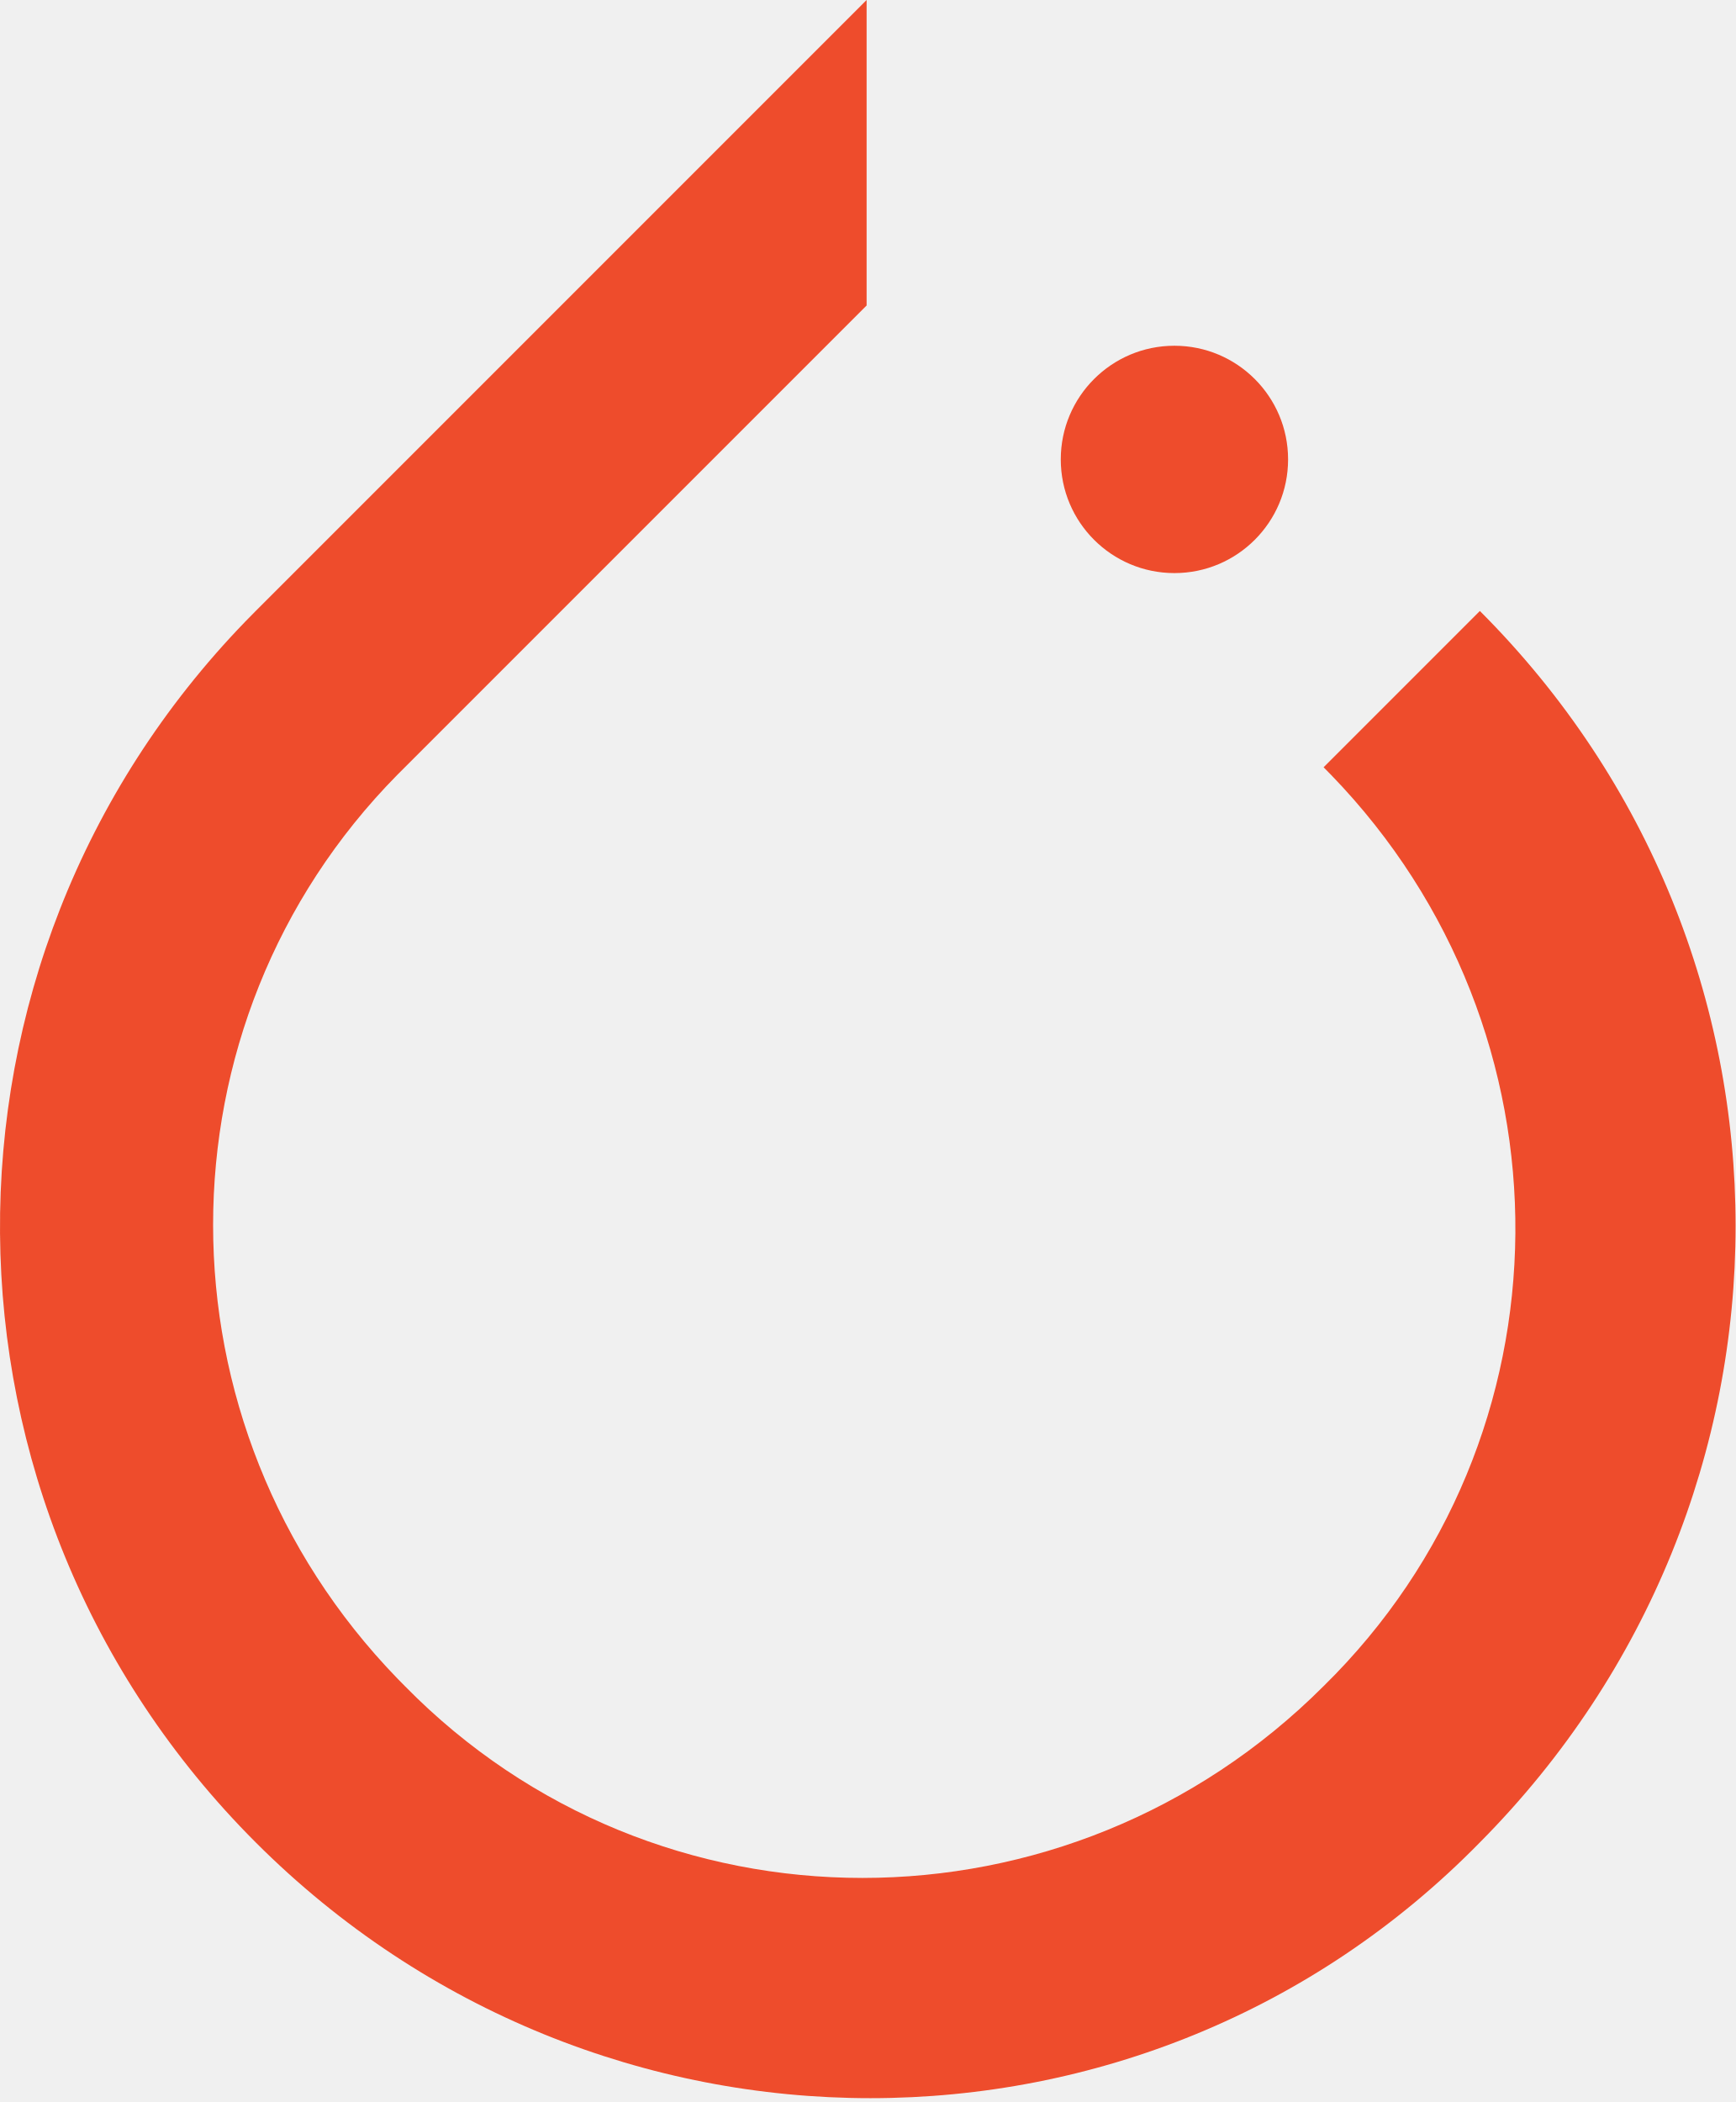
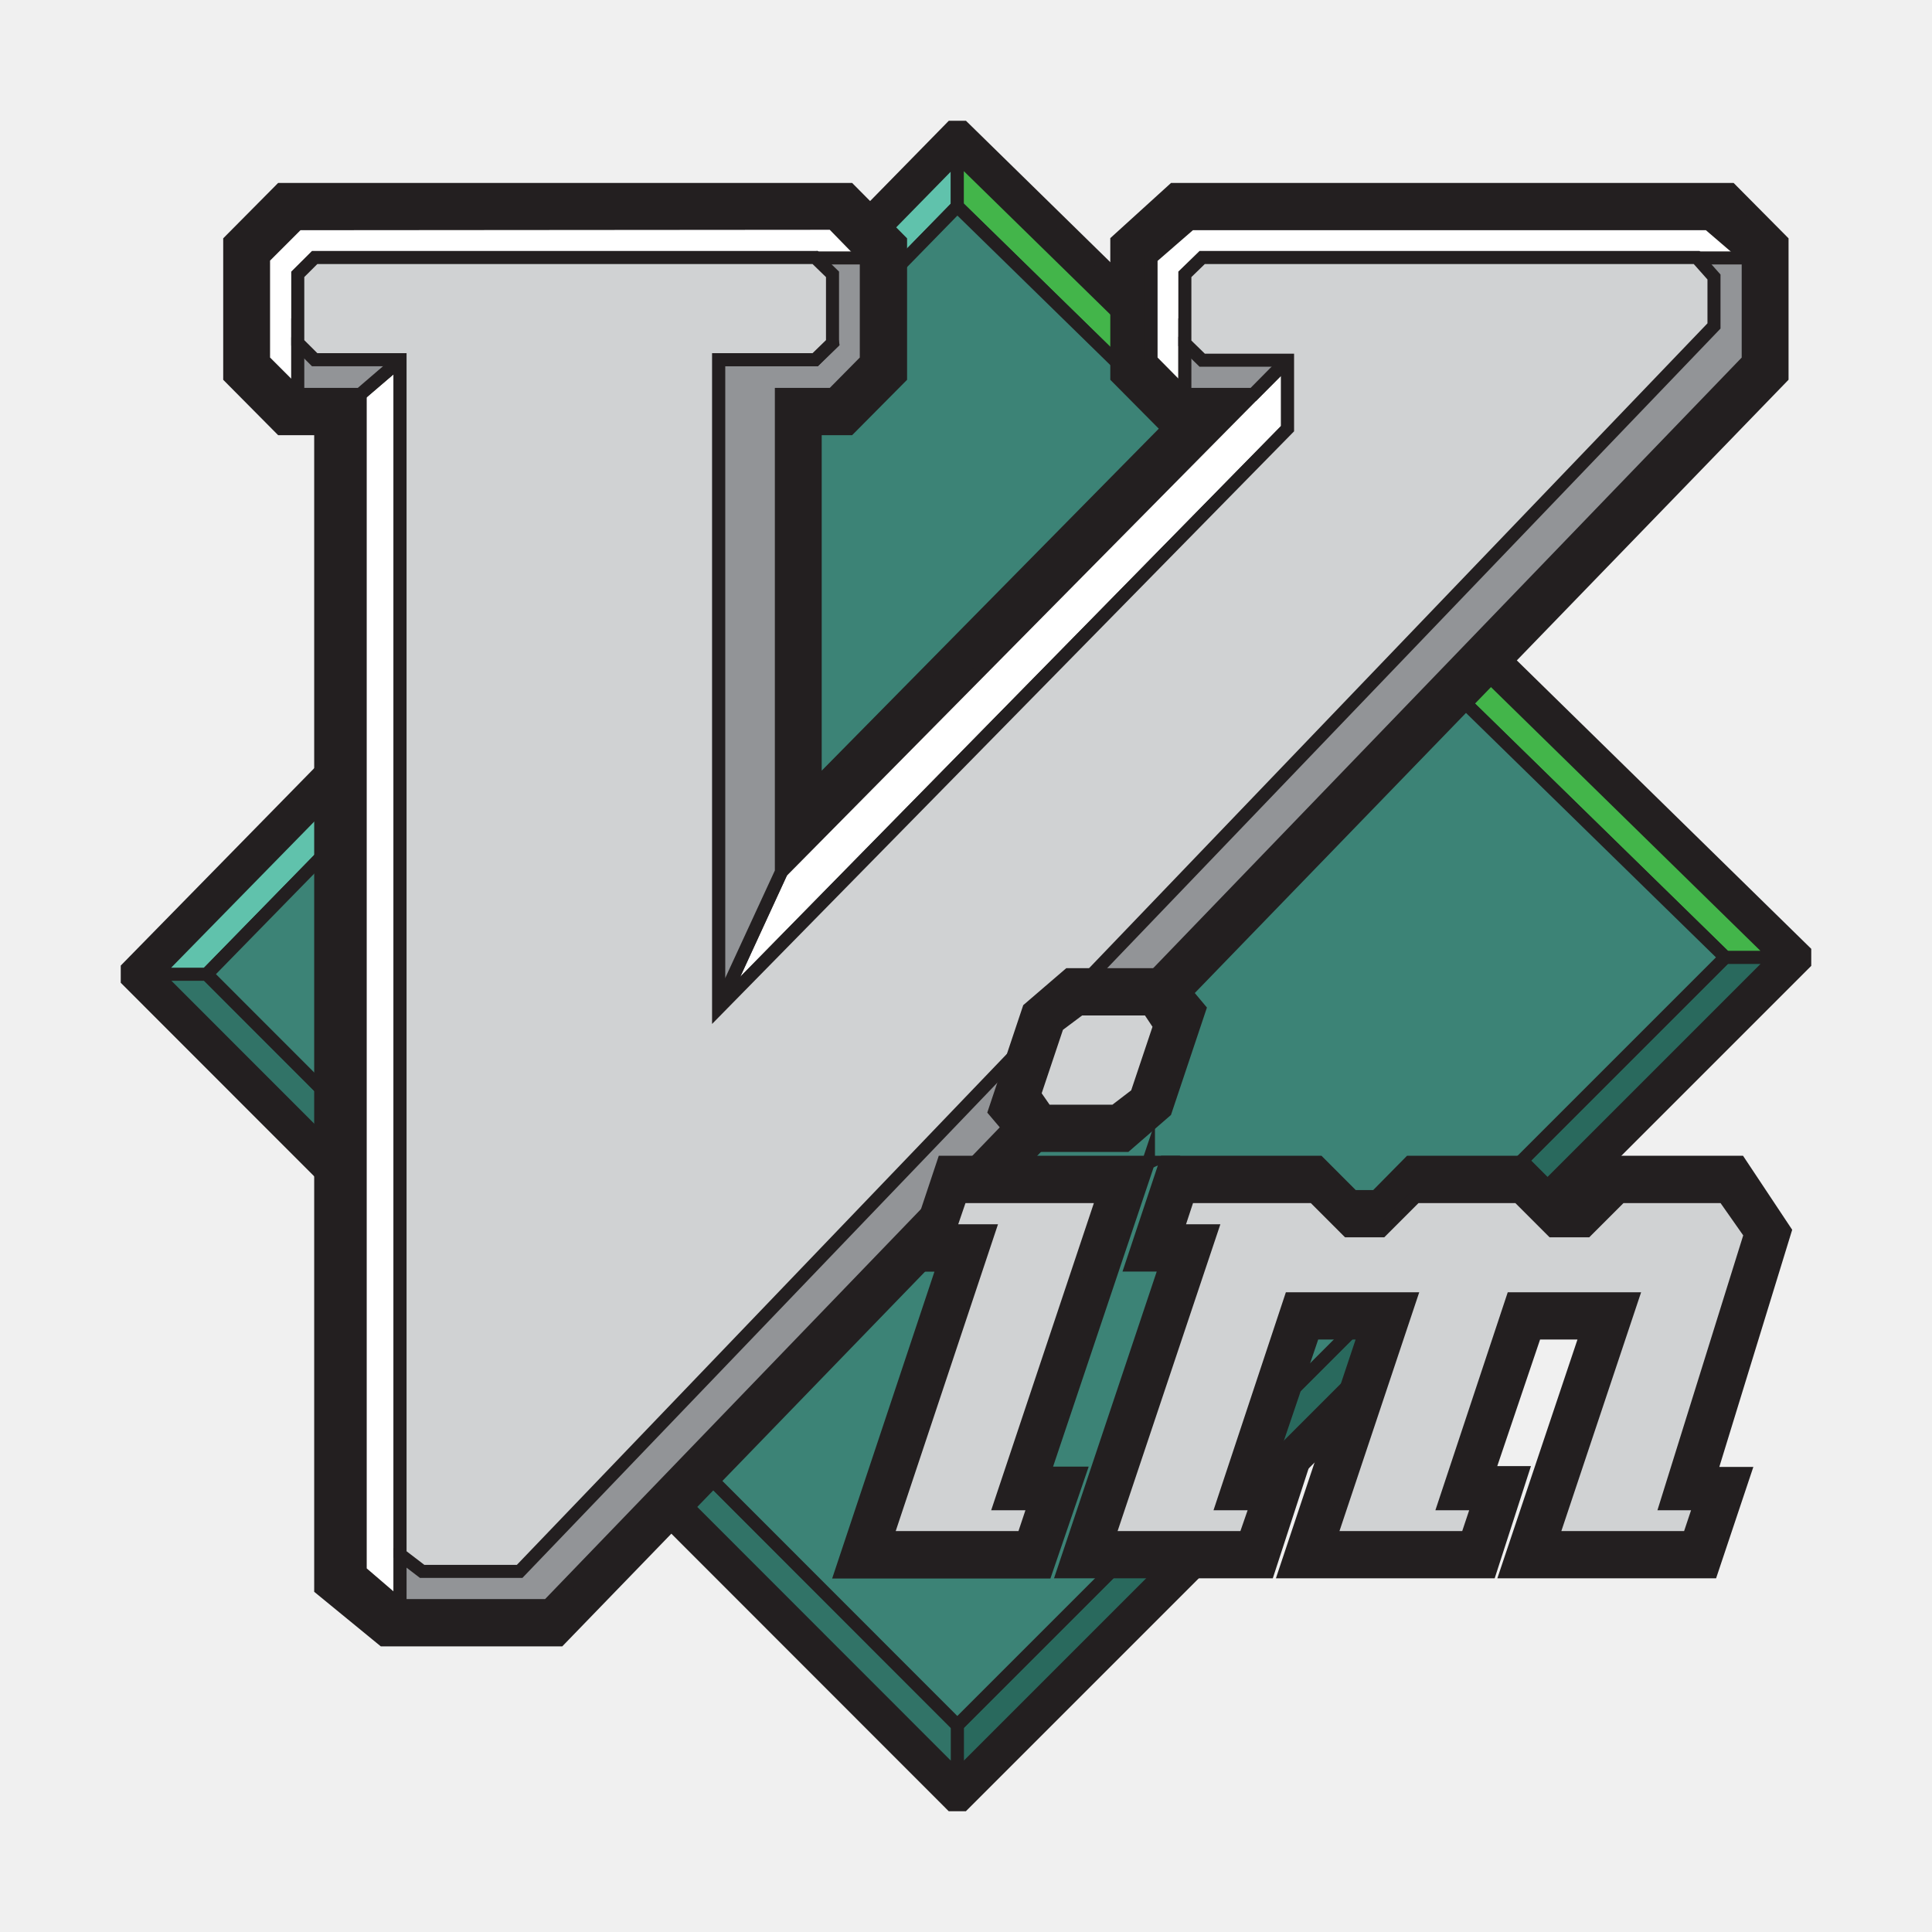
- <svg xmlns="http://www.w3.org/2000/svg" width="256px" height="310px" viewBox="0 0 256 310" version="1.1" preserveAspectRatio="xMidYMid">
-   <g>
-     <path d="M127.825,0 L127.825,45.053 L58.601,114.275 C22.372,151.019 22.376,210.128 58.613,247.539 L59.722,248.666 C96.742,286.385 157.512,286.385 195.231,248.666 C232.572,212.015 232.946,152.089 196.351,114.295 L195.231,113.157 L218.281,90.106 C268.573,140.398 268.573,221.075 218.281,271.716 C169.037,322.008 88.011,322.008 37.719,271.716 C-12.07,221.927 -12.568,142.016 36.225,91.624 L37.719,90.106 L127.825,0 Z M173.228,50.99 C182.486,50.99 189.992,58.496 189.992,67.754 C189.992,77.013 182.486,84.518 173.228,84.518 C163.969,84.518 156.464,77.013 156.464,67.754 C156.464,58.496 163.969,50.99 173.228,50.99 Z" fill="#EE4C2C" />
+ <svg xmlns="http://www.w3.org/2000/svg" viewBox="0 0 32 32">
+   <defs>
+     <clipPath id="a">
+       <polygon points="2 2 30 2 30 30 2 30 2 2 2 2" style="fill:none;clip-rule:evenodd" />
+     </clipPath>
+   </defs>
+   <polygon points="29.989 15.856 15.856 2.011 2.011 16.136 15.856 29.989 29.989 15.856 29.989 15.856" style="fill:#231f20;fill-rule:evenodd" />
+   <g style="clip-path:url(#a)">
+     <polygon points="29.989 15.856 15.856 2.011 2.011 16.136 15.856 29.989 29.989 15.856 29.989 15.856" style="fill:none;stroke:#231f20;stroke-miterlimit:10;stroke-width:0.216px" />
  </g>
+   <polygon points="28.575 15.856 29.422 15.856 15.856 29.422 15.856 28.575 28.575 15.856 28.575 15.856" style="fill:#29695d;fill-rule:evenodd" />
+   <polygon points="28.575 15.856 29.422 15.856 15.856 29.422 15.856 28.575 28.575 15.856 28.575 15.856" style="fill:none;stroke:#231f20;stroke-miterlimit:10;stroke-width:0.216px" />
+   <polygon points="2.578 16.136 3.425 16.136 15.856 28.575 15.856 29.422 2.578 16.136 2.578 16.136" style="fill:#317367;fill-rule:evenodd" />
+   <polygon points="2.578 16.136 3.425 16.136 15.856 28.575 15.856 29.422 2.578 16.136 2.578 16.136" style="fill:none;stroke:#231f20;stroke-miterlimit:10;stroke-width:0.216px" />
+   <polygon points="15.856 3.418 15.856 2.578 2.578 16.136 3.425 16.136 15.856 3.418 15.856 3.418" style="fill:#60c2ac;fill-rule:evenodd" />
+   <polygon points="15.856 3.418 15.856 2.578 2.578 16.136 3.425 16.136 15.856 3.418 15.856 3.418" style="fill:none;stroke:#231f20;stroke-miterlimit:10;stroke-width:0.216px" />
+   <polygon points="15.856 2.578 15.856 3.418 28.575 15.856 29.422 15.856 15.856 2.578 15.856 2.578" style="fill:#43b54a;fill-rule:evenodd" />
+   <polygon points="15.856 2.578 15.856 3.418 28.575 15.856 29.422 15.856 15.856 2.578 15.856 2.578" style="fill:none;stroke:#231f20;stroke-miterlimit:10;stroke-width:0.216px" />
+   <polygon points="15.856 28.575 28.575 15.856 15.856 3.418 3.425 16.136 15.856 28.575 15.856 28.575" style="fill:#3c8376;fill-rule:evenodd" />
+   <polygon points="15.856 28.575 28.575 15.856 15.856 3.418 3.425 16.136 15.856 28.575 15.856 28.575" style="fill:none;stroke:#231f20;stroke-miterlimit:10;stroke-width:0.216px" />
+   <polygon points="18.498 6.246 19.345 7.1 13.502 13.028 13.502 7.1 14.069 7.1 14.916 6.246 14.916 3.992 14.069 3.138 4.652 3.138 3.805 3.992 3.805 6.246 4.652 7.1 5.312 7.1 5.312 26.314 6.346 27.161 9.267 27.161 29.516 6.246 29.516 3.992 28.669 3.138 19.438 3.138 18.498 3.992 18.498 6.246 18.498 6.246" style="fill:#231f20;fill-rule:evenodd" />
+   <polygon points="18.498 6.246 19.345 7.1 13.502 13.028 13.502 7.1 14.069 7.1 14.916 6.246 14.916 3.992 14.069 3.138 4.652 3.138 3.805 3.992 3.805 6.246 4.652 7.1 5.312 7.1 5.312 26.314 6.346 27.161 9.267 27.161 29.516 6.246 29.516 3.992 28.669 3.138 19.438 3.138 18.498 3.992 18.498 6.246 18.498 6.246" style="fill:none;stroke:#231f20;stroke-miterlimit:10;stroke-width:0.216px" />
+   <polygon points="4.932 6.533 4.365 5.966 4.365 4.272 4.932 3.705 13.789 3.698 14.349 4.272 13.789 4.544 13.502 4.272 4.932 5.679 4.932 6.533 4.932 6.533" style="fill:#fff;fill-rule:evenodd" />
+   <polygon points="4.932 6.533 4.365 5.966 4.365 4.272 4.932 3.705 13.789 3.698 14.349 4.272 13.789 4.544 13.502 4.272 4.932 5.679 4.932 6.533 4.932 6.533" style="fill:none;stroke:#231f20;stroke-miterlimit:10;stroke-width:0.216px" />
+   <polygon points="6.626 26.594 5.966 26.027 5.966 6.526 6.626 5.966 6.626 26.594 6.626 26.594" style="fill:#fff;fill-rule:evenodd" />
+   <polygon points="6.626 26.594 5.966 26.027 5.966 6.526 6.626 5.966 6.626 26.594 6.626 26.594" style="fill:none;stroke:#231f20;stroke-miterlimit:10;stroke-width:0.216px" />
+   <polygon points="20.759 6.533 21.326 5.966 21.326 7.1 11.902 16.703 12.942 14.442 20.759 6.533 20.759 6.533" style="fill:#fff;fill-rule:evenodd" />
+   <polygon points="20.759 6.533 21.326 5.966 21.326 7.1 11.902 16.703 12.942 14.442 20.759 6.533 20.759 6.533" style="fill:none;stroke:#231f20;stroke-miterlimit:10;stroke-width:0.216px" />
+   <polygon points="6.82 5.686 6.626 5.966 5.966 6.533 4.932 6.533 4.932 5.399 6.82 5.686 6.82 5.686" style="fill:#929497;fill-rule:evenodd" />
+   <polygon points="6.82 5.686 6.626 5.966 5.966 6.533 4.932 6.533 4.932 5.399 6.82 5.686 6.82 5.686" style="fill:none;stroke:#231f20;stroke-miterlimit:10;stroke-width:0.216px" />
+   <polygon points="12.942 6.533 12.942 14.442 11.902 16.696 11.902 5.958 13.502 5.958 13.789 5.678 13.502 4.272 14.349 4.272 14.349 5.966 13.789 6.533 12.942 6.533 12.942 6.533" style="fill:#929497;fill-rule:evenodd" />
+   <polygon points="12.942 6.533 12.942 14.442 11.902 16.696 11.902 5.958 13.502 5.958 13.789 5.678 13.502 4.272 14.349 4.272 14.349 5.966 13.789 6.533 12.942 6.533 12.942 6.533" style="fill:none;stroke:#231f20;stroke-miterlimit:10;stroke-width:0.216px" />
+   <polygon points="19.625 6.533 19.065 5.966 19.065 4.272 19.718 3.705 28.295 3.705 28.956 4.272 28.008 5.119 19.625 5.679 19.625 6.533 19.625 6.533" style="fill:#fff;fill-rule:evenodd" />
+   <polygon points="19.625 6.533 19.065 5.966 19.065 4.272 19.718 3.705 28.295 3.705 28.956 4.272 28.008 5.119 19.625 5.679 19.625 6.533 19.625 6.533" style="fill:none;stroke:#231f20;stroke-miterlimit:10;stroke-width:0.216px" />
+   <polygon points="28.956 5.966 9.074 26.594 6.626 26.594 6.626 25.747 8.42 25.747 28.295 5.399 28.008 4.272 28.956 4.272 28.956 5.966 28.956 5.966" style="fill:#929497;fill-rule:evenodd" />
+   <polygon points="28.956 5.966 9.074 26.594 6.626 26.594 6.626 25.747 8.42 25.747 28.295 5.399 28.008 4.272 28.956 4.272 28.956 5.966 28.956 5.966" style="fill:none;stroke:#231f20;stroke-miterlimit:10;stroke-width:0.216px" />
+   <polygon points="21.512 5.686 21.319 5.966 20.759 6.533 19.625 6.533 19.625 5.399 21.512 5.686 21.512 5.686" style="fill:#929497;fill-rule:evenodd" />
+   <polygon points="21.512 5.686 21.319 5.966 20.759 6.533 19.625 6.533 19.625 5.399 21.512 5.686 21.512 5.686" style="fill:none;stroke:#231f20;stroke-miterlimit:10;stroke-width:0.216px" />
+   <polygon points="11.902 16.696 11.902 5.958 13.502 5.958 13.789 5.679 13.789 4.544 13.502 4.265 5.212 4.265 4.932 4.544 4.932 5.679 5.212 5.958 6.626 5.958 6.626 25.747 6.992 26.027 8.607 26.027 28.389 5.399 28.389 4.588 28.102 4.265 19.912 4.265 19.625 4.544 19.625 5.686 19.912 5.966 21.326 5.966 21.326 7.1 11.902 16.696 11.902 16.696" style="fill:#d0d2d3;fill-rule:evenodd" />
+   <polygon points="11.902 16.696 11.902 5.958 13.502 5.958 13.789 5.679 13.789 4.544 13.502 4.265 5.212 4.265 4.932 4.544 4.932 5.679 5.212 5.958 6.626 5.958 6.626 25.747 6.992 26.027 8.607 26.027 28.389 5.399 28.389 4.588 28.102 4.265 19.912 4.265 19.625 4.544 19.625 5.686 19.912 5.966 21.326 5.966 21.326 7.1 11.902 16.696 11.902 16.696" style="fill:none;stroke:#231f20;stroke-miterlimit:10;stroke-width:0.216px" />
+   <polygon points="17.041 16.711 17.701 16.144 19.395 16.144 19.869 16.711 19.302 18.405 18.649 18.972 16.955 18.972 16.474 18.405 17.041 16.711 17.041 16.711" style="fill:#231f20;fill-rule:evenodd" />
+   <polygon points="17.041 16.711 17.701 16.144 19.395 16.144 19.869 16.711 19.302 18.405 18.649 18.972 16.955 18.972 16.474 18.405 17.041 16.711 17.041 16.711" style="fill:none;stroke:#231f20;stroke-miterlimit:10;stroke-width:0.216px" />
+   <polygon points="17.608 26.034 19.309 20.953 18.742 20.953 19.309 19.251 21.843 19.251 22.41 19.819 22.79 19.819 23.35 19.251 25.238 19.251 25.805 19.819 26.178 19.819 26.745 19.251 28.812 19.251 29.566 20.386 28.331 24.405 28.891 24.405 28.346 26.034 24.951 26.034 26.278 22.079 25.431 22.079 24.649 24.391 25.209 24.391 24.678 26.034 21.283 26.034 22.603 22.079 21.756 22.079 20.967 24.405 21.534 24.405 21.003 26.034 17.608 26.034 17.608 26.034" style="fill:#231f20;fill-rule:evenodd" />
+   <polygon points="17.608 26.034 19.309 20.953 18.742 20.953 19.309 19.251 21.843 19.251 22.41 19.819 22.79 19.819 23.35 19.251 25.238 19.251 25.805 19.819 26.178 19.819 26.745 19.251 28.812 19.251 29.566 20.386 28.331 24.405 28.891 24.405 28.346 26.034 24.951 26.034 26.278 22.079 25.431 22.079 24.649 24.391 25.209 24.391 24.678 26.034 21.283 26.034 22.603 22.079 21.756 22.079 20.967 24.405 21.534 24.405 21.003 26.034 17.608 26.034 17.608 26.034" style="fill:none;stroke:#231f20;stroke-miterlimit:10;stroke-width:0.216px" />
+   <polygon points="28.554 19.819 28.992 20.443 27.599 24.907 28.159 24.907 27.972 25.467 25.711 25.467 27.032 21.512 25.051 21.512 23.924 24.907 24.484 24.907 24.297 25.467 22.036 25.467 23.357 21.512 21.376 21.512 20.249 24.907 20.816 24.907 20.622 25.467 18.361 25.467 20.063 20.386 19.495 20.386 19.682 19.819 21.756 19.819 22.323 20.386 22.883 20.386 23.45 19.819 25.144 19.819 25.711 20.386 26.278 20.386 26.845 19.819 28.554 19.819 28.554 19.819" style="fill:#d0d2d3;fill-rule:evenodd" />
+   <polygon points="28.554 19.819 28.992 20.443 27.599 24.907 28.159 24.907 27.972 25.467 25.711 25.467 27.032 21.512 25.051 21.512 23.924 24.907 24.484 24.907 24.297 25.467 22.036 25.467 23.357 21.512 21.376 21.512 20.249 24.907 20.816 24.907 20.622 25.467 18.361 25.467 20.063 20.386 19.495 20.386 19.682 19.819 21.756 19.819 22.323 20.386 22.883 20.386 23.45 19.819 25.144 19.819 25.711 20.386 26.278 20.386 26.845 19.819 28.554 19.819 28.554 19.819" style="fill:none;stroke:#231f20;stroke-miterlimit:10;stroke-width:0.216px" />
+   <path d="M19.022,19.251,17.292,24.4h.589l-.56,1.637H13.933l1.694-5.082H15.06l3.962-1.7Zm-3.962,1.7.567-1.7h3.4l-3.962,1.7Z" style="fill:#231f20;fill-rule:evenodd" />
+   <path d="M19.022,19.251,17.292,24.4h.589l-.56,1.637H13.933l1.694-5.082H15.06l3.962-1.7Zm-3.962,1.7.567-1.7h3.4l-3.962,1.7Z" style="fill:none;stroke:#231f20;stroke-miterlimit:10;stroke-width:0.216px" />
+   <polygon points="16.947 25.467 17.134 24.907 16.567 24.907 18.268 19.819 15.914 19.819 15.72 20.386 16.38 20.386 14.686 25.467 16.947 25.467 16.947 25.467" style="fill:#d0d2d3;fill-rule:evenodd" />
+   <polygon points="16.947 25.467 17.134 24.907 16.567 24.907 18.268 19.819 15.914 19.819 15.72 20.386 16.38 20.386 14.686 25.467 16.947 25.467 16.947 25.467" style="fill:none;stroke:#231f20;stroke-miterlimit:10;stroke-width:0.216px" />
+   <polygon points="18.828 18.125 19.208 16.991 19.022 16.711 17.888 16.711 17.514 16.991 17.134 18.125 17.328 18.405 18.462 18.405 18.828 18.125 18.828 18.125" style="fill:#d0d2d3;fill-rule:evenodd" />
+   <polygon points="18.828 18.125 19.208 16.991 19.022 16.711 17.888 16.711 17.514 16.991 17.134 18.125 17.328 18.405 18.462 18.405 18.828 18.125 18.828 18.125" style="fill:none;stroke:#231f20;stroke-miterlimit:10;stroke-width:0.216px" />
</svg>
